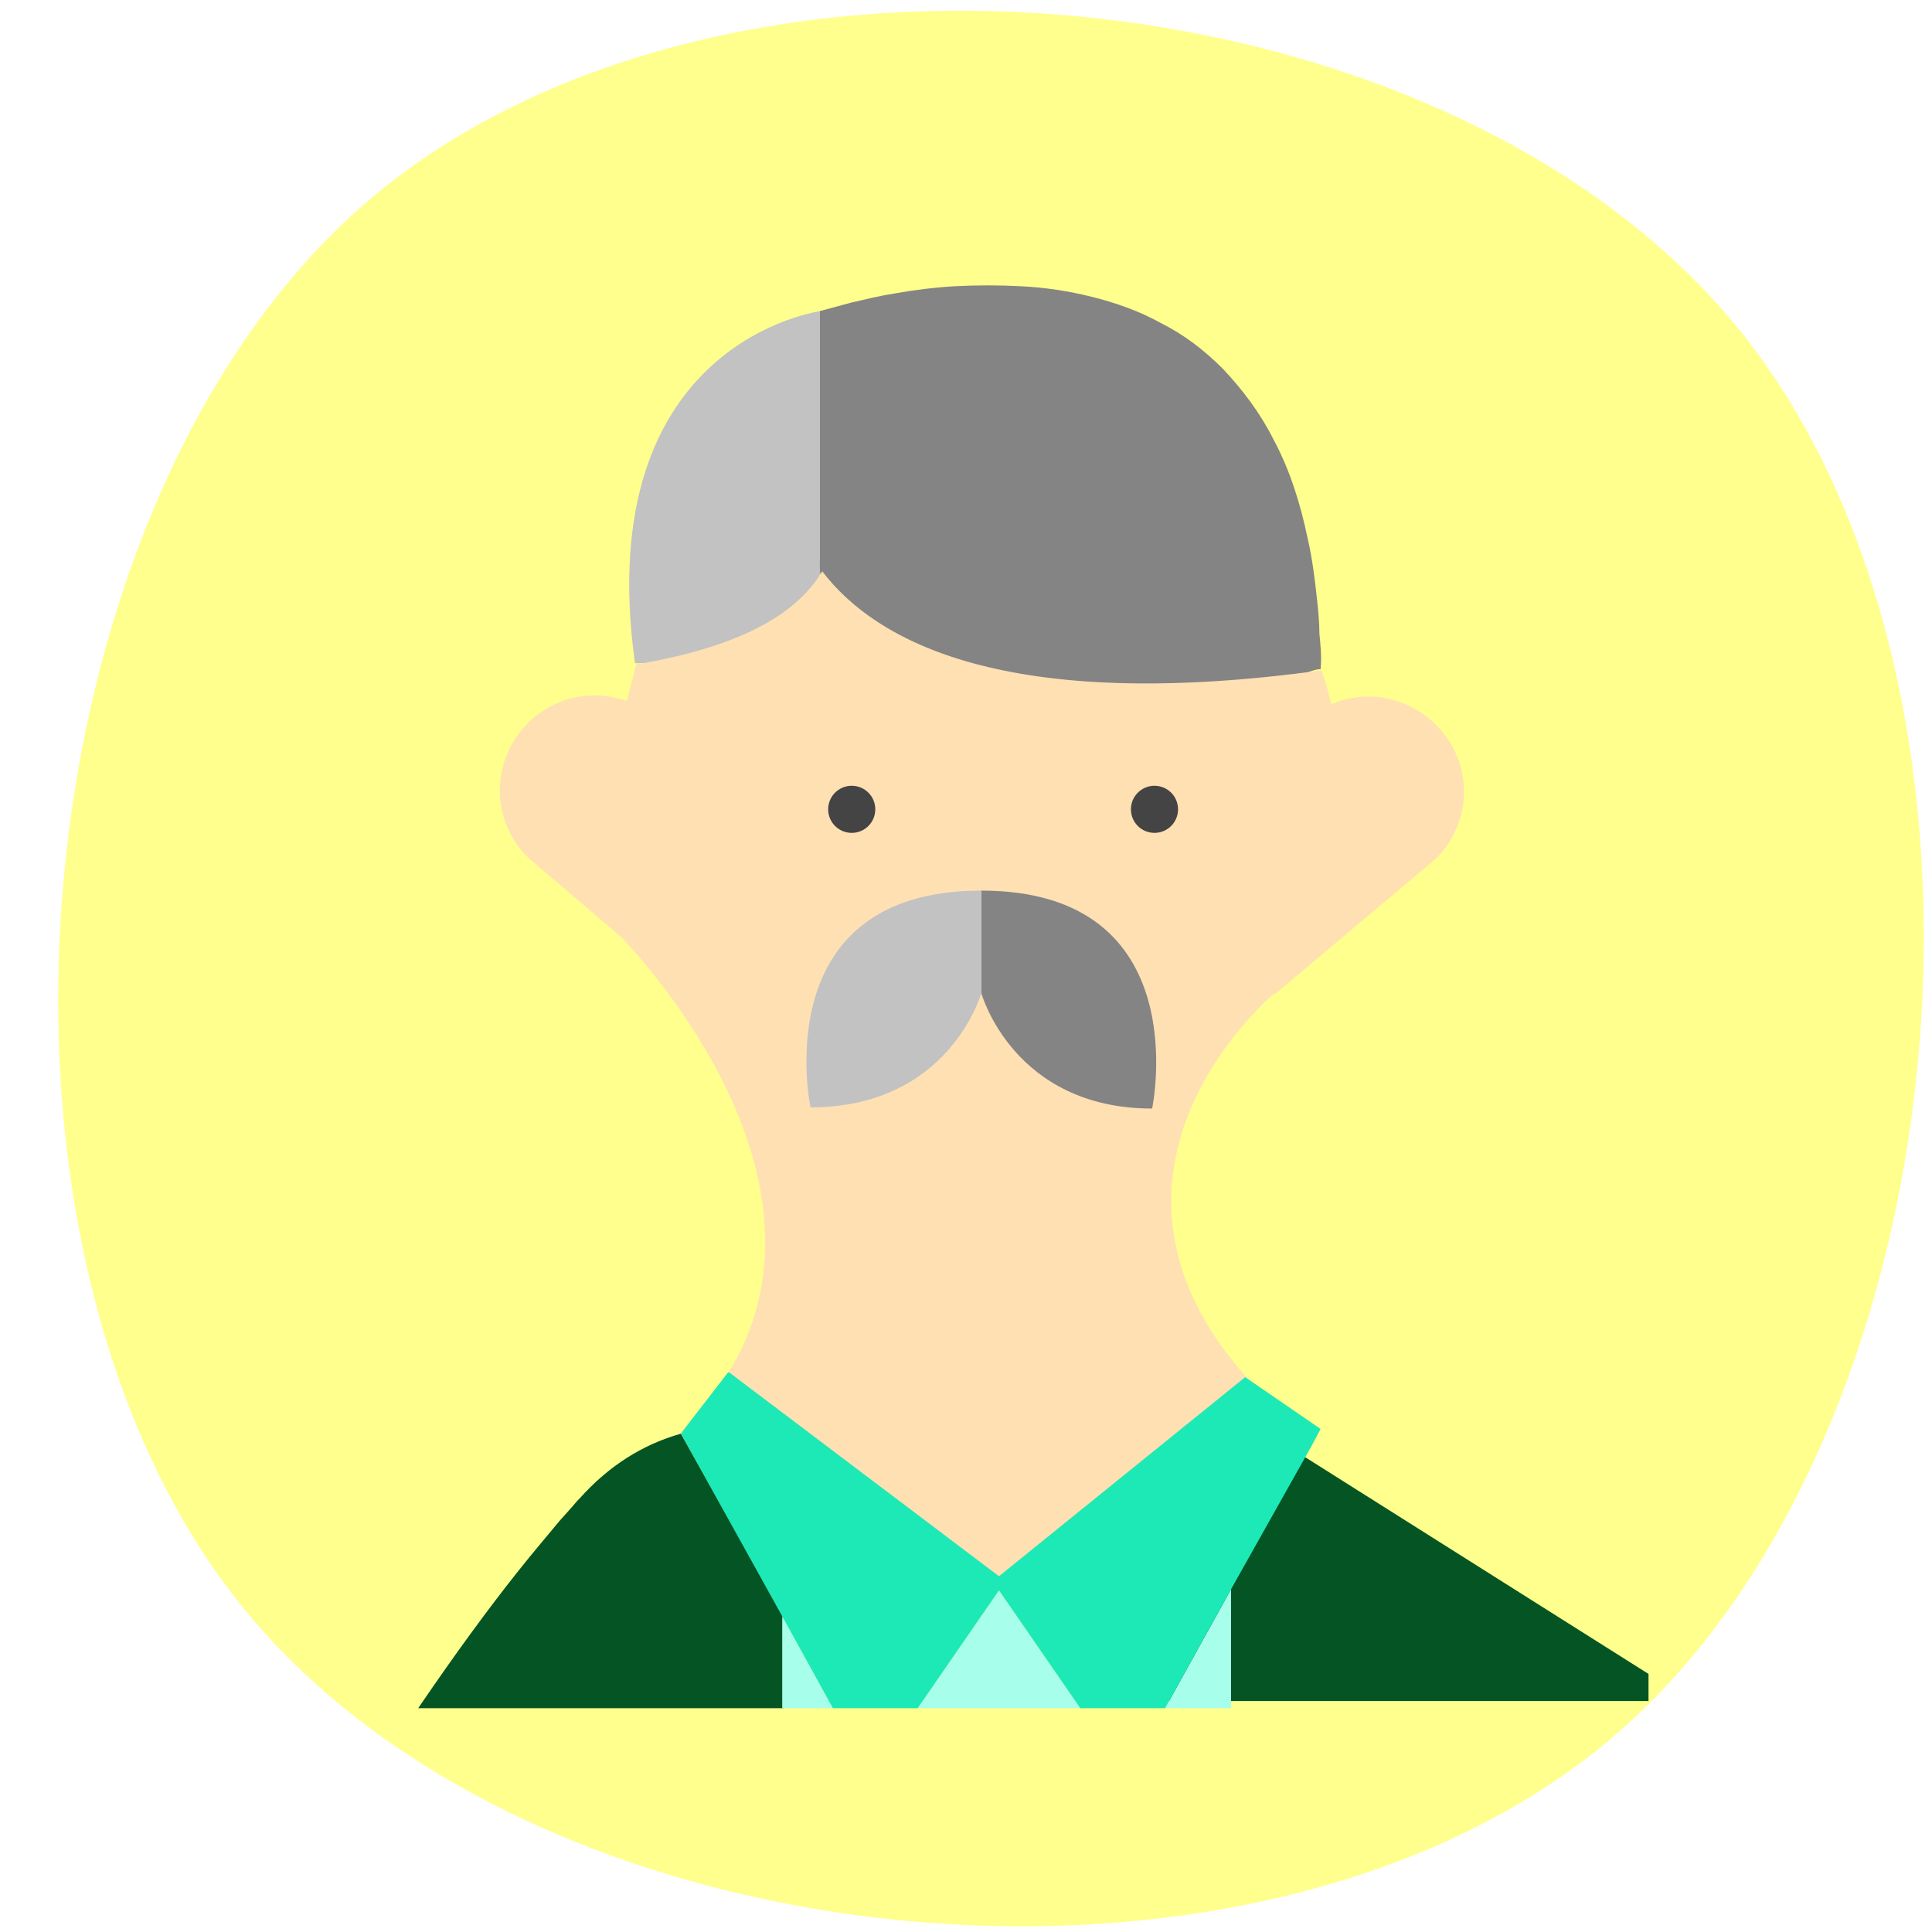
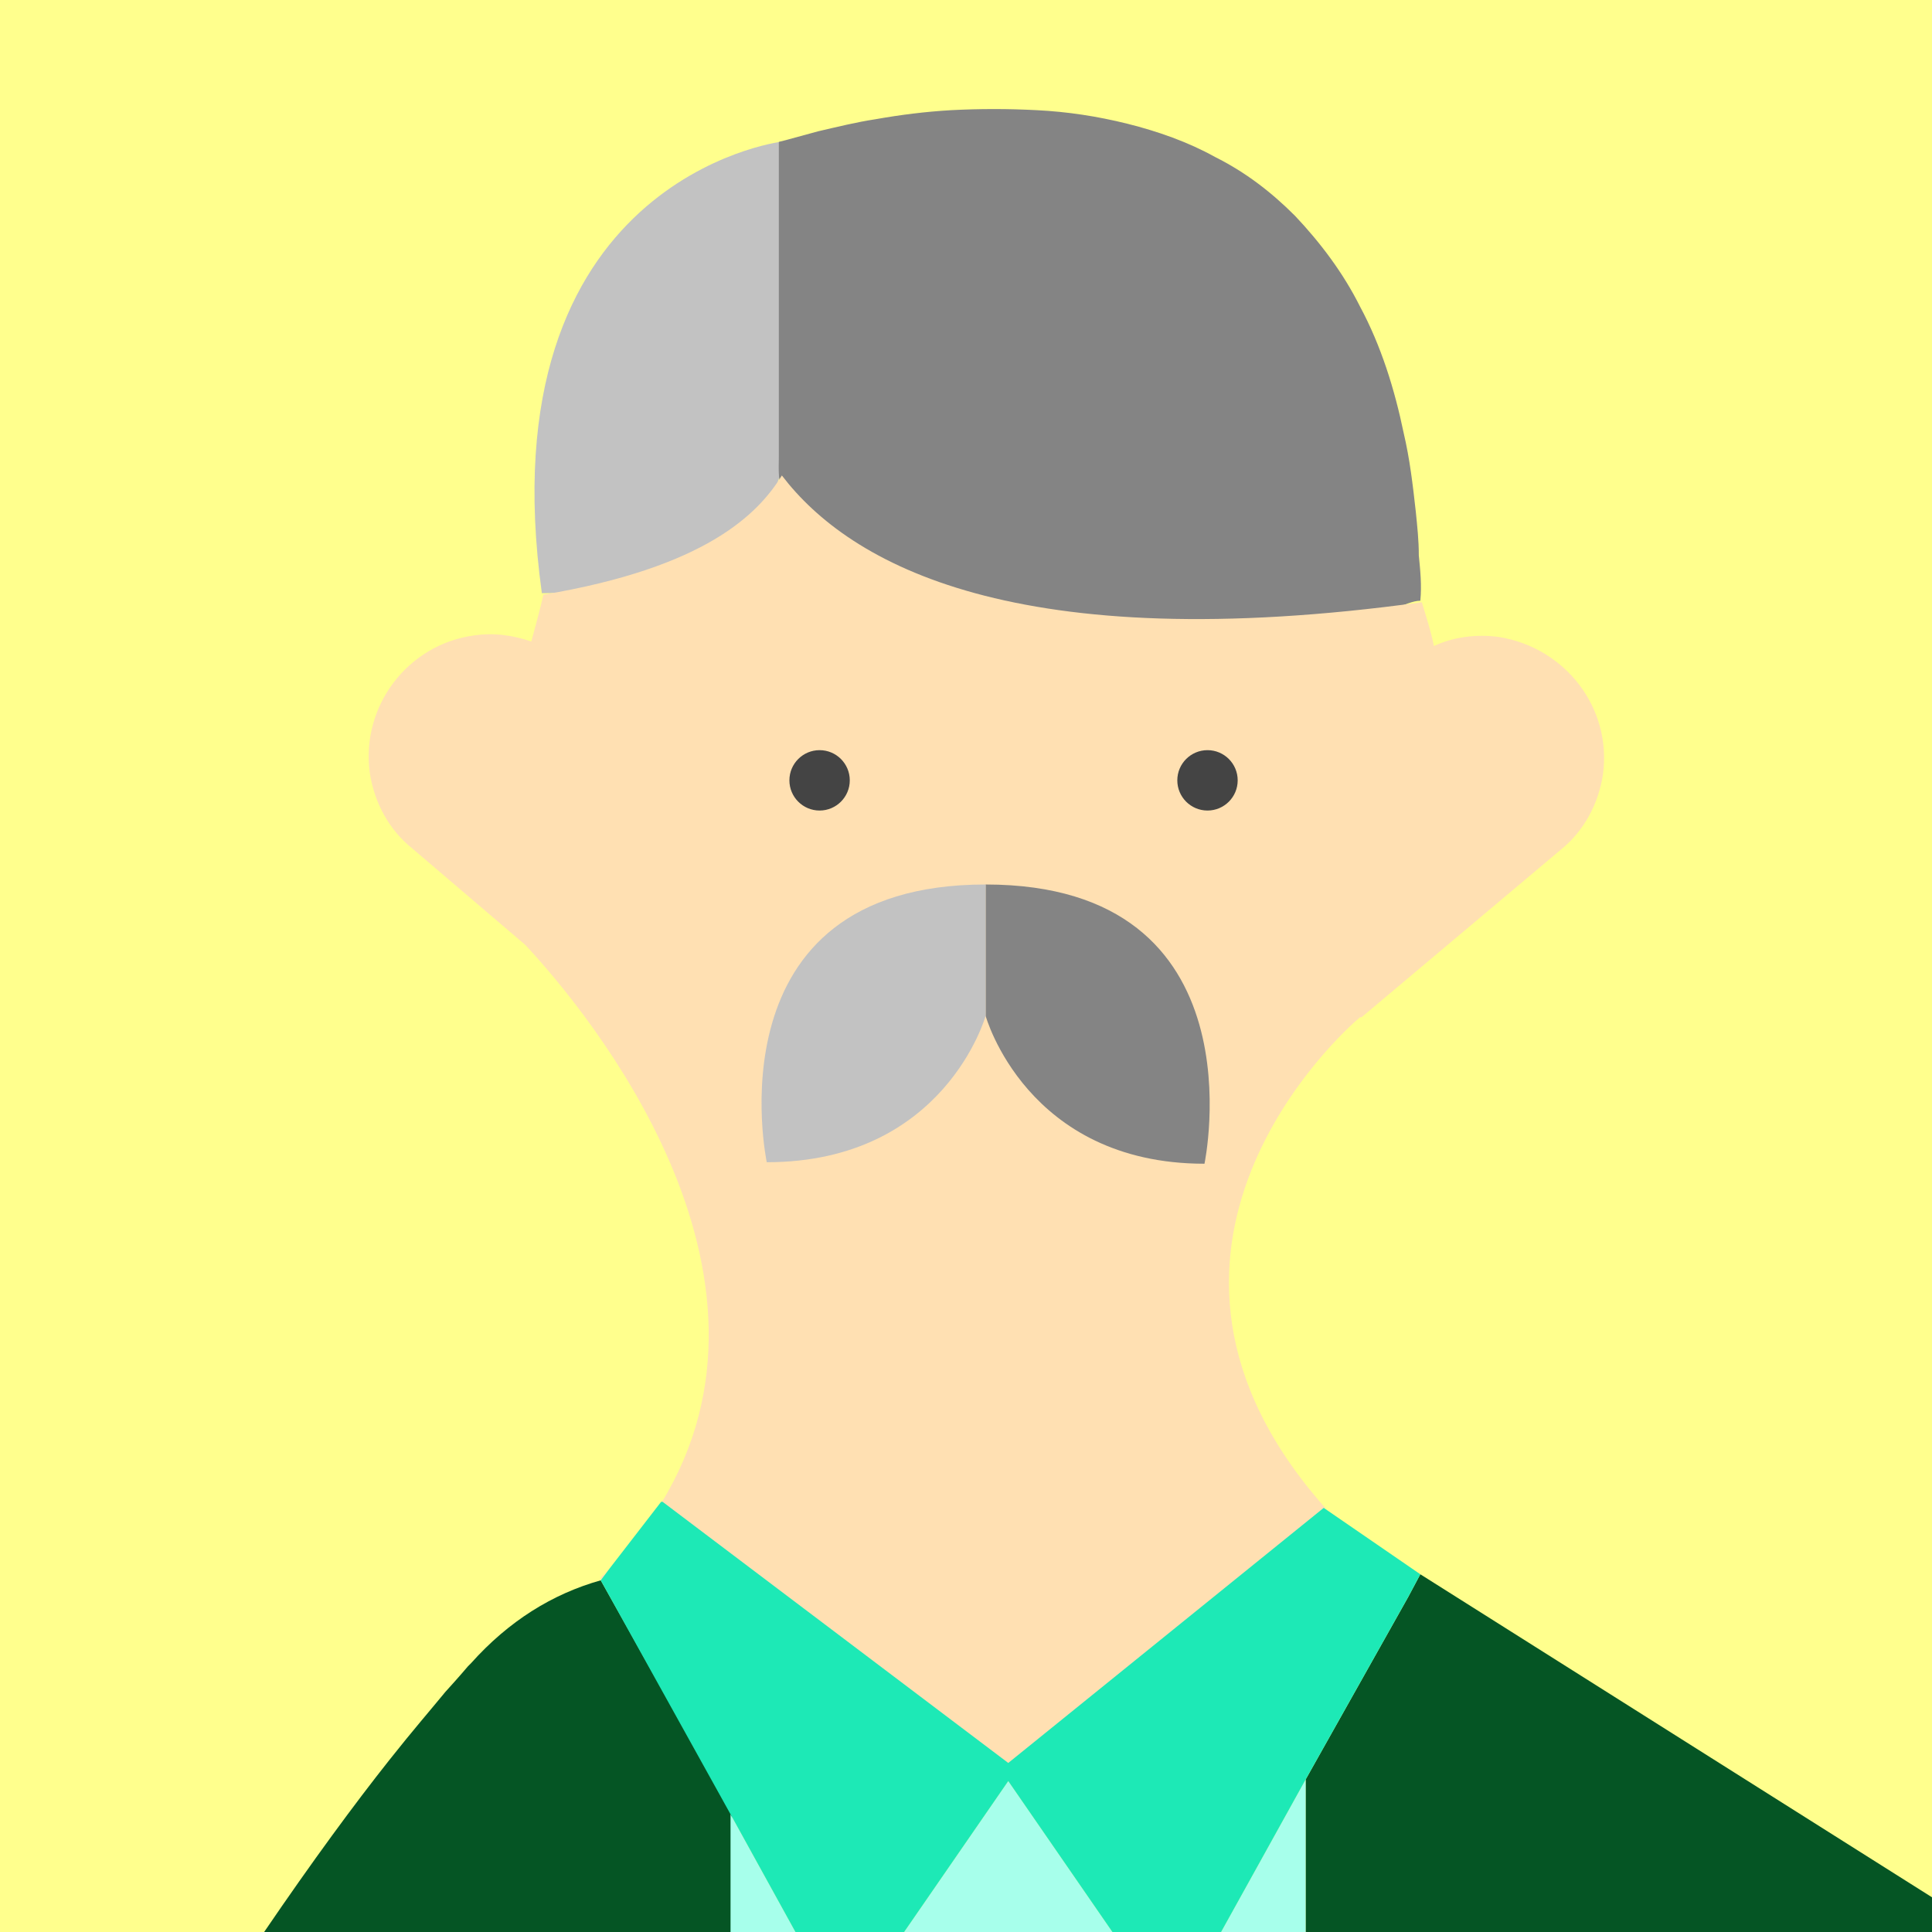
- <svg xmlns="http://www.w3.org/2000/svg" viewBox="-18 -17 164 164" height="100%" width="100%" id="user" x="384" y="256" fit="" preserveAspectRatio="xMidYMid meet" style="display:block" version="1.1">
-   <defs id="defs3014" />
-   <path d="M 13.291,0.014 C 43.223,-25.559 104.714,-19.77 129.619,10.965 154.524,41.7 148.887,104.839 118.954,130.412 89.022,155.984 27.531,150.196 2.626,119.461 -22.279,88.726 -16.642,25.587 13.291,0.014 z" id="path2986" style="fill:#ffff8d" />
-   <path d="m 51.7,31.4 v -22 c 0,0 -19.6,2.5 -15.8,29.9 11,0 14.8,-4.3 15.8,-7.9 z" id="path2988" style="fill:#c2c2c2" />
-   <path d="m 94.1,39.8 c 0.1,-1 0,-2 -0.1,-3 0,-1 -0.1,-1.9 -0.2,-2.9 C 93.6,32.1 93.4,30.4 93,28.7 92.4,25.8 91.5,22.9 90.1,20.3 89,18.1 87.5,16.1 85.8,14.3 84.2,12.7 82.5,11.4 80.5,10.4 78.7,9.4 76.7,8.7 74.7,8.2 72.7,7.7 70.7,7.4 68.7,7.3 66.8,7.2 64.9,7.2 63,7.3 61.3,7.4 59.7,7.6 58,7.9 56.7,8.1 55.5,8.4 54.2,8.7 L 52,9.3 51.6,9.4 v 20.8 c 0,1 -0.1,1.8 0.4,2.7 0.2,0.3 0.5,0.6 0.6,0.9 0.3,0.9 0.7,1.8 1.2,2.7 1.1,1.8 2.7,3.4 4.7,4.3 2.4,1.1 5.1,1.4 7.8,1.6 4.8,0.3 9.6,0.4 14.3,0.3 2.2,0 4.3,-0.3 6.4,-0.9 1.2,-0.3 2.4,-0.6 3.6,-1 0.6,-0.2 1.2,-0.4 1.8,-0.5 0.6,-0.2 1.2,-0.5 1.7,-0.5 z" id="path2990" style="fill:#848484" />
-   <path d="m 66.8,116.8 17.9,-8.7 3.1,-8.2 C 72.7,82.9 89,68.3 90.1,67.4 h 0.1 l 13.2,-11.1 c 1.5,-1.2 2.5,-3 2.8,-5 0.6,-4.4 -2.5,-8.4 -6.9,-9.1 -1.5,-0.2 -3,0 -4.3,0.6 -0.2,-1 -0.5,-1.9 -0.8,-2.9 -26.9,3.7 -37.9,-2.5 -42.4,-8.4 -1.6,2.6 -5.1,6.1 -15.8,7.9 -0.2,0.9 -0.5,2 -0.8,3.1 -1.2,-0.4 -2.4,-0.6 -3.8,-0.4 -4.4,0.6 -7.5,4.7 -6.9,9.1 0.3,2 1.3,3.8 2.8,5 l 7.5,6.4 c 4.2,4.5 18.4,21.7 9,37 l 0.7,3.7 4.7,4.6 17.6,8.9 z" id="path2992" style="fill:#ffe0b2" />
-   <path d="m 33.736,104.094 z m 54.3,-0.4 -0.8,1.5 -6.8,12.1 v 10.1 H 121.936 v -2.3 z" id="path2994" style="fill:#055524" />
-   <path d="m 40.4,103.9 c -0.2,0.2 -0.3,0.4 -0.5,0.5 0,0 -0.1,0.1 -0.1,0.2 v 0.1 l 0.6,-0.8 z" id="path2996" style="fill:#ffe0b2" />
-   <circle cx="80" cy="51.7" r="2" id="circle2998" style="fill:#444444" />
-   <circle cx="54.3" cy="51.7" r="2" id="circle3000" style="fill:#444444" />
-   <path d="m 39.8,104.7 c -3.2,0.9 -6.1,2.7 -8.6,5.5 l -0.2,0.2 c 0,0 -0.5,0.6 -1.5,1.7 -0.9,1.1 -2.2,2.6 -3.7,4.5 -2.3,2.9 -5.1,6.7 -8.3,11.4 h 31 v -7.8 l -8.7,-15.5 z" id="path3002" style="fill:#055524" />
-   <path d="m 65.3,67.3 c 0,0 2.7,9.8 14.5,9.8 0,0 3.9,-18.5 -14.5,-18.5 v 8.7 z" id="path3004" style="fill:#848484" />
-   <path d="M 65.3,67.3 V 58.6 C 46.9,58.6 50.8,77 50.8,77 62.6,77 65.3,67.3 65.3,67.3 z" id="path3006" style="fill:#c2c2c2" />
-   <path d="m 80.9,128 h 5.6 v -10.1 z m -21,0 h 13.8 l -6.9,-10 z m -11.5,0 h 4.3 l -4.3,-7.8 z" id="path3008" style="fill:#a7ffeb" />
-   <path d="m 66.8,118 -0.5,-0.8 0.5,-0.4 -22.9,-17.3 h -0.1 l -3.4,4.4 -0.6,0.8 8.6,15.5 4.3,7.8 h 7.2 z m 26.5,-12.2 0.8,-1.5 -6.4,-4.4 -20.9,16.9 -0.5,0.4 0.5,0.8 6.9,10 h 7.2 l 5.6,-10.1 z" id="path3010" style="fill:#1de9b6" />
+ <svg xmlns="http://www.w3.org/2000/svg" viewBox="0 0 128 128" height="100%" width="100%" id="svg-5" x="384" y="256" fit="" preserveAspectRatio="xMidYMid meet" style="pointer-events: none; display: block;">
+   <path fill="#FFFF8D" d="M0 0h128v128H0z" />
+   <path fill="#C2C2C2" d="M51.7 31.4v-22s-19.6 2.5-15.8 29.9c11 0 14.8-4.3 15.8-7.9z" />
+   <path fill="#848484" d="M94.1 39.8c.1-1 0-2-.1-3 0-1-.1-1.9-.2-2.9-.2-1.8-.4-3.5-.8-5.2-.6-2.9-1.5-5.8-2.9-8.4-1.1-2.2-2.6-4.2-4.3-6-1.6-1.6-3.3-2.9-5.3-3.9-1.8-1-3.8-1.7-5.8-2.2-2-.5-4-.8-6-.9-1.9-.1-3.8-.1-5.7 0-1.7.1-3.3.3-5 .6-1.3.2-2.5.5-3.8.8l-2.2.6-.4.1v20.8c0 1-.1 1.8.4 2.7.2.3.5.6.6.9.3.9.7 1.8 1.2 2.7 1.1 1.8 2.7 3.4 4.7 4.3 2.4 1.1 5.1 1.4 7.8 1.6 4.8.3 9.6.4 14.3.3 2.2 0 4.3-.3 6.4-.9 1.2-.3 2.4-.6 3.6-1 .6-.2 1.2-.4 1.8-.5.6-.2 1.2-.5 1.7-.5z" />
+   <path fill="#FFE0B2" d="M66.8 116.8l17.9-8.7 3.1-8.2c-15.1-17 1.2-31.6 2.3-32.5h.1l13.2-11.1c1.5-1.2 2.5-3 2.8-5 .6-4.4-2.5-8.4-6.9-9.1-1.5-.2-3 0-4.3.6-.2-1-.5-1.9-.8-2.9-26.9 3.7-37.9-2.5-42.4-8.4-1.6 2.6-5.1 6.1-15.8 7.9-.2.9-.5 2-.8 3.1-1.2-.4-2.4-.6-3.8-.4-4.4.6-7.5 4.7-6.9 9.1.3 2 1.3 3.8 2.8 5l7.5 6.4c4.2 4.5 18.4 21.7 9 37l.7 3.7 4.7 4.6 17.6 8.9z" />
+   <path fill="#055524" d="M39.8 104.7zm54.3-.4l-.8 1.5-6.8 12.1V128H128v-2.3z" />
+   <path fill="#FFE0B2" d="M40.4 103.9c-.2.2-.3.4-.5.5 0 0-.1.1-.1.2v.1l.6-.8z" />
+   <circle fill="#444" cx="80" cy="51.7" r="2" />
+   <circle fill="#444" cx="54.3" cy="51.7" r="2" />
+   <path fill="#055524" d="M39.8 104.7c-3.2.9-6.1 2.7-8.6 5.5l-.2.2s-.5.6-1.5 1.7c-.9 1.1-2.2 2.6-3.7 4.5-2.3 2.9-5.1 6.7-8.3 11.4h31v-7.8l-8.7-15.5z" />
+   <path fill="#848484" d="M65.3 67.3s2.7 9.8 14.5 9.8c0 0 3.9-18.5-14.5-18.5v8.7z" />
+   <path fill="#C2C2C2" d="M65.3 67.3v-8.7C46.9 58.6 50.8 77 50.8 77c11.8 0 14.5-9.7 14.5-9.7z" />
+   <path fill="#A7FFEB" d="M80.9 128h5.6v-10.1zm-21 0h13.8l-6.9-10zm-11.5 0h4.3l-4.3-7.8z" />
+   <path fill="#1DE9B6" d="M66.8 118l-.5-.8.5-.4-22.9-17.3h-.1l-3.4 4.4-.6.8 8.6 15.5 4.3 7.8h7.2zm26.5-12.2l.8-1.5-6.4-4.4-20.9 16.9-.5.4.5.8 6.9 10h7.2l5.6-10.1z" />
</svg>
